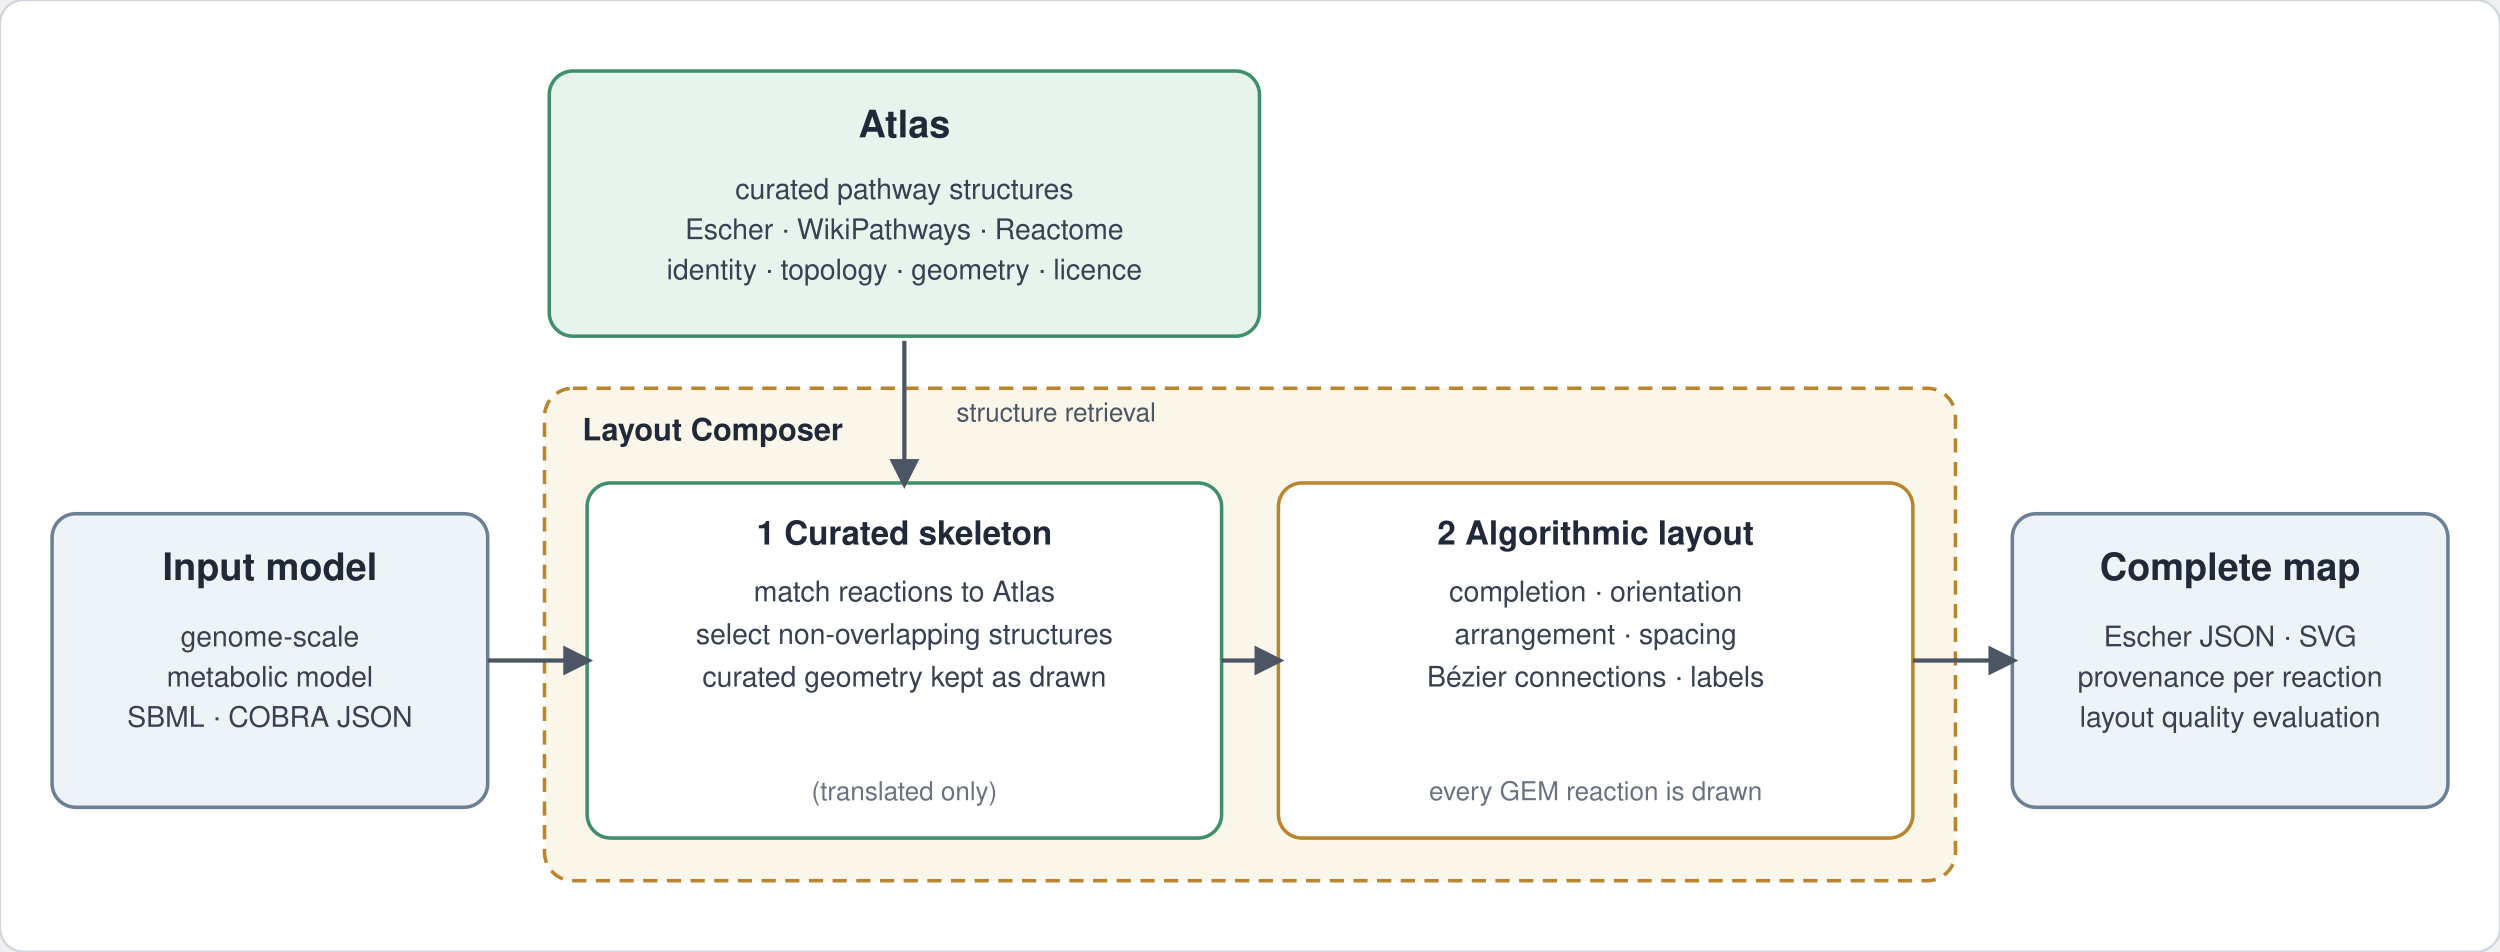
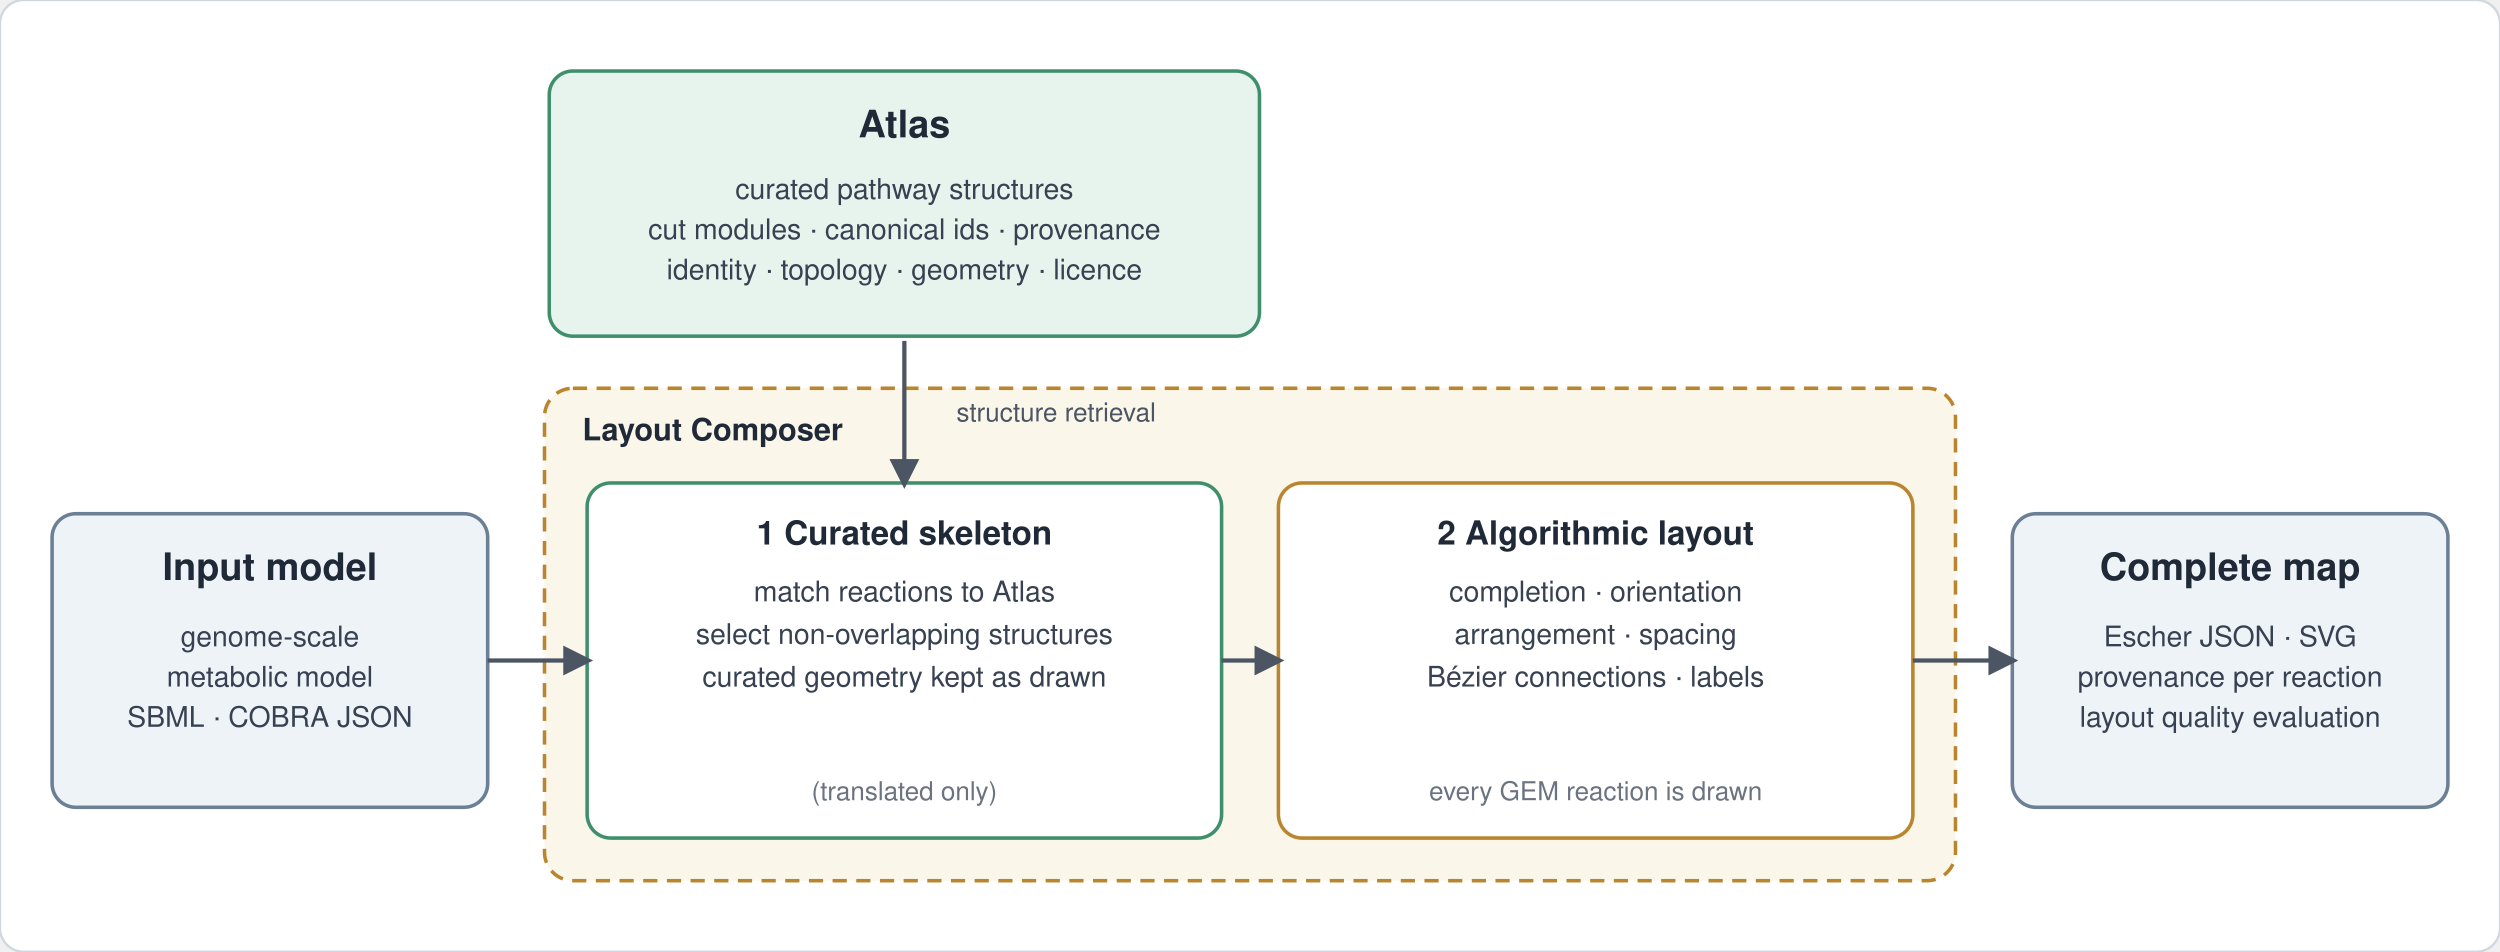
<svg xmlns="http://www.w3.org/2000/svg" viewBox="0 0 1056 402" width="1056" height="402" font-family="-apple-system, 'Segoe UI', Helvetica, Arial, sans-serif">
  <defs>
    <marker id="arrow" viewBox="0 0 10 10" refX="8" refY="5" markerWidth="7" markerHeight="7" orient="auto-start-reverse">
      <path d="M0,0 L10,5 L0,10 z" fill="#4b5563" />
    </marker>
  </defs>
  <rect width="1056" height="402" rx="10" fill="#ffffff" stroke="#d0d7de" />
  <rect x="232" y="30" width="300" height="112" rx="10" fill="#e7f4ee" stroke="#3f8f6b" stroke-width="1.5" />
  <text x="382.0" y="58" text-anchor="middle" font-size="16" font-weight="700" fill="#1f2937">Atlas</text>
  <text x="382.0" y="84" text-anchor="middle" font-size="12" fill="#374151">curated pathway structures</text>
-   <text x="382.0" y="101" text-anchor="middle" font-size="12" fill="#374151">Escher · WikiPathways · Reactome</text>
+   <text x="382.0" y="101" text-anchor="middle" font-size="12" fill="#374151">cut modules · canonical ids · provenance</text>
  <text x="382.0" y="118" text-anchor="middle" font-size="12" fill="#374151">identity · topology · geometry · licence</text>
  <rect x="230" y="164" width="596" height="208" rx="12" fill="#fbf6ea" stroke="#b9852f" stroke-width="1.5" stroke-dasharray="6 4" />
  <text x="246" y="186" font-size="13" font-weight="700" fill="#1f2937">Layout Composer</text>
  <rect x="22" y="217" width="184" height="124" rx="10" fill="#eef3f8" stroke="#6b7f95" stroke-width="1.5" />
  <text x="114.0" y="245" text-anchor="middle" font-size="16" font-weight="700" fill="#1f2937">Input model</text>
  <text x="114.0" y="273" text-anchor="middle" font-size="12" fill="#374151">genome-scale</text>
  <text x="114.0" y="290" text-anchor="middle" font-size="12" fill="#374151">metabolic model</text>
  <text x="114.0" y="307" text-anchor="middle" font-size="12" fill="#374151">SBML · COBRA JSON</text>
  <rect x="248" y="204" width="268" height="150" rx="10" fill="#ffffff" stroke="#3f8f6b" stroke-width="1.5" />
  <text x="382.0" y="230" text-anchor="middle" font-size="14" font-weight="700" fill="#1f2937">1  Curated skeleton</text>
  <text x="382.0" y="254" text-anchor="middle" font-size="12" fill="#374151">match reactions to Atlas</text>
  <text x="382.0" y="272" text-anchor="middle" font-size="12" fill="#374151">select non-overlapping structures</text>
  <text x="382.0" y="290" text-anchor="middle" font-size="12" fill="#374151">curated geometry kept as drawn</text>
  <text x="382.0" y="338" text-anchor="middle" font-size="11" fill="#6b7280">(translated only)</text>
  <rect x="540" y="204" width="268" height="150" rx="10" fill="#ffffff" stroke="#b9852f" stroke-width="1.5" />
  <text x="674.0" y="230" text-anchor="middle" font-size="14" font-weight="700" fill="#1f2937">2  Algorithmic layout</text>
  <text x="674.0" y="254" text-anchor="middle" font-size="12" fill="#374151">completion · orientation</text>
  <text x="674.0" y="272" text-anchor="middle" font-size="12" fill="#374151">arrangement · spacing</text>
  <text x="674.0" y="290" text-anchor="middle" font-size="12" fill="#374151">Bézier connections · labels</text>
  <text x="674.0" y="338" text-anchor="middle" font-size="11" fill="#6b7280">every GEM reaction is drawn</text>
  <rect x="850" y="217" width="184" height="124" rx="10" fill="#eef3f8" stroke="#6b7f95" stroke-width="1.5" />
  <text x="942.0" y="245" text-anchor="middle" font-size="16" font-weight="700" fill="#1f2937">Complete map</text>
  <text x="942.0" y="273" text-anchor="middle" font-size="12" fill="#374151">Escher JSON · SVG</text>
  <text x="942.0" y="290" text-anchor="middle" font-size="12" fill="#374151">provenance per reaction</text>
  <text x="942.0" y="307" text-anchor="middle" font-size="12" fill="#374151">layout quality evaluation</text>
  <path d="M206,279.0 L248,279.0" fill="none" stroke="#4b5563" stroke-width="1.8" marker-end="url(#arrow)" />
  <path d="M382.0,144 L382.0,204" fill="none" stroke="#4b5563" stroke-width="1.8" marker-end="url(#arrow)" />
  <text x="404.0" y="178.0" font-size="11" fill="#4b5563">structure retrieval</text>
  <path d="M516,279.0 L540,279.0" fill="none" stroke="#4b5563" stroke-width="1.8" marker-end="url(#arrow)" />
  <path d="M808,279.0 L850,279.0" fill="none" stroke="#4b5563" stroke-width="1.8" marker-end="url(#arrow)" />
</svg>
